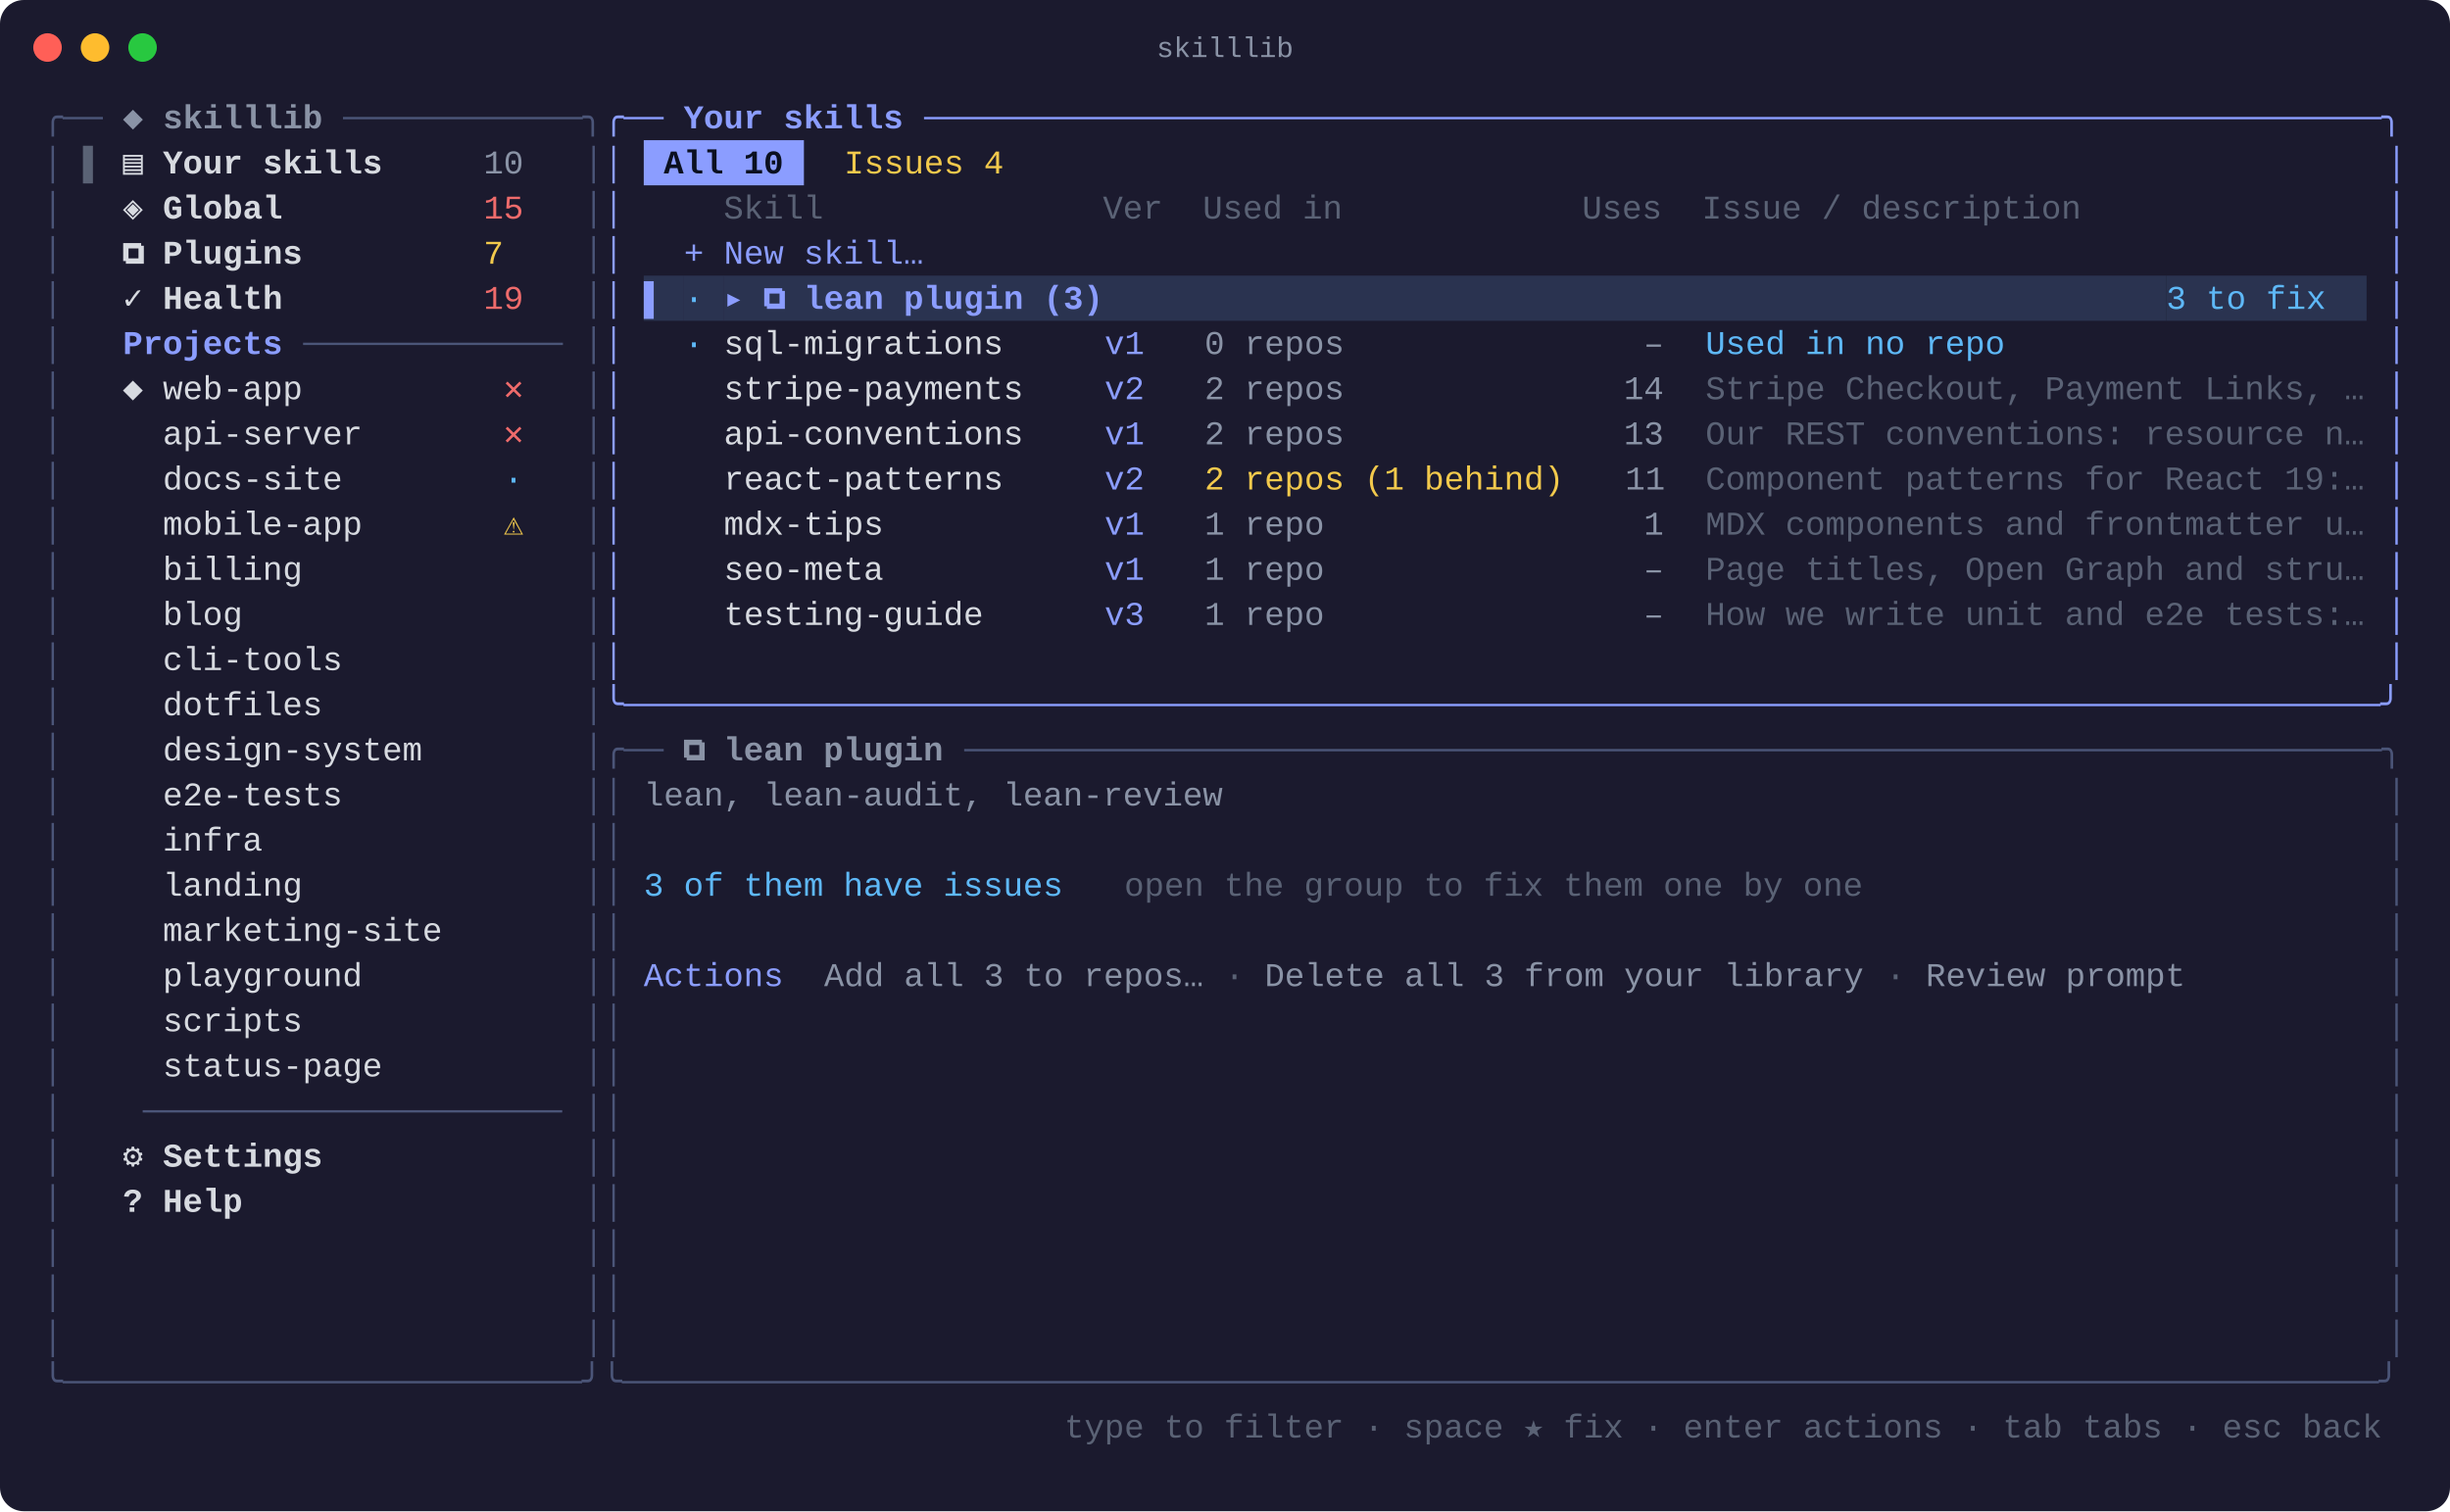
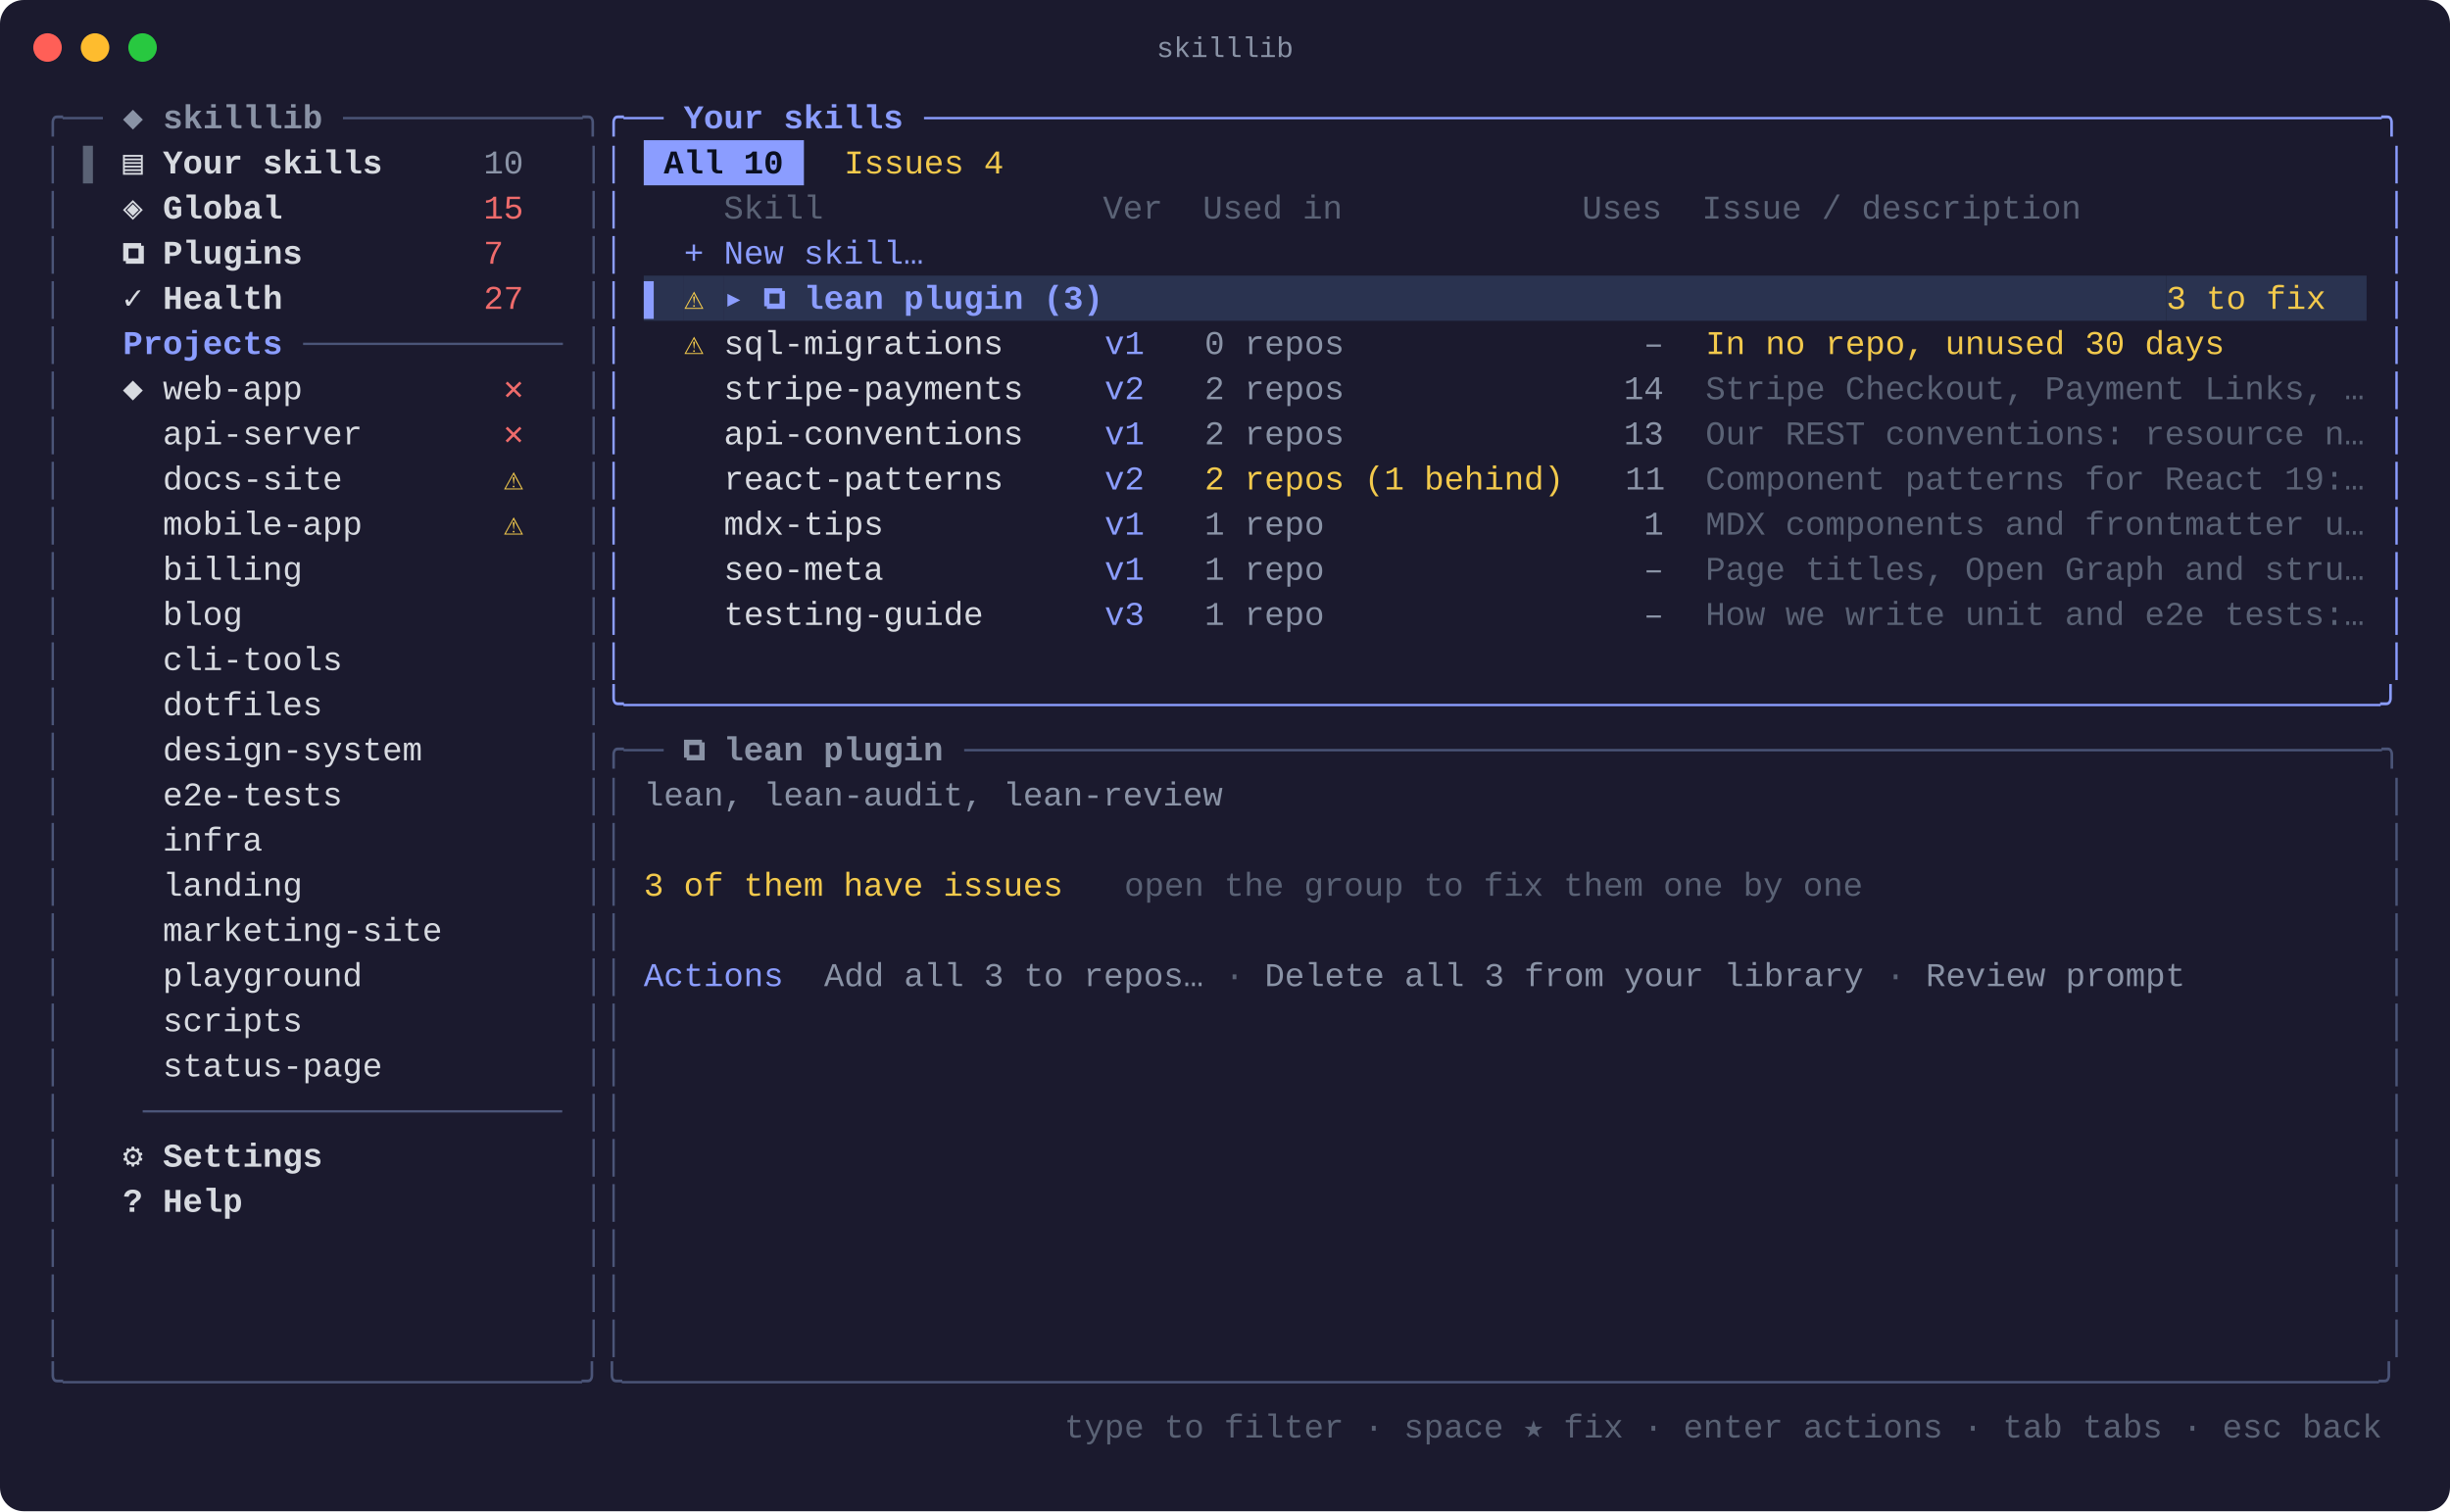
<svg xmlns="http://www.w3.org/2000/svg" width="1031" height="636" viewBox="0 0 1031 636" font-family="SFMono-Regular, Menlo, Consolas, 'Liberation Mono', monospace" font-size="14">
  <rect width="1031" height="636" rx="10" fill="#1b1a2e" />
  <circle cx="20" cy="20" r="6" fill="#ff5f57" />
  <circle cx="40" cy="20" r="6" fill="#febc2e" />
  <circle cx="60" cy="20" r="6" fill="#28c840" />
  <text x="515.5" y="24" fill="#8a93a6" font-size="12" text-anchor="middle">skilllib</text>
  <text x="18.0" y="54.0" fill="#4b5578" xml:space="preserve" textLength="25.3" lengthAdjust="spacingAndGlyphs">╭──</text>
  <text x="43.3" y="54.0" fill="#8a93a6" font-weight="bold" xml:space="preserve" textLength="101.2" lengthAdjust="spacingAndGlyphs"> ◆ skilllib </text>
  <text x="144.4" y="54.0" fill="#4b5578" xml:space="preserve" textLength="109.6" lengthAdjust="spacingAndGlyphs">────────────╮</text>
  <text x="254.0" y="54.0" fill="#8b9dff" xml:space="preserve" textLength="25.3" lengthAdjust="spacingAndGlyphs">╭──</text>
  <text x="279.3" y="54.0" fill="#8b9dff" font-weight="bold" xml:space="preserve" textLength="109.6" lengthAdjust="spacingAndGlyphs"> Your skills </text>
  <text x="388.9" y="54.0" fill="#8b9dff" xml:space="preserve" textLength="623.8" lengthAdjust="spacingAndGlyphs">─────────────────────────────────────────────────────────────────────────╮</text>
  <text x="18.0" y="73.0" fill="#4b5578" xml:space="preserve" textLength="8.4" lengthAdjust="spacingAndGlyphs">│</text>
  <text x="34.9" y="73.0" fill="#5a6275" xml:space="preserve" textLength="16.9" lengthAdjust="spacingAndGlyphs">▌ </text>
  <text x="51.7" y="73.0" fill="#d7dae0" font-weight="bold" xml:space="preserve" textLength="151.7" lengthAdjust="spacingAndGlyphs">▤ Your skills     </text>
  <text x="203.5" y="73.0" fill="#8a93a6" xml:space="preserve" textLength="33.7" lengthAdjust="spacingAndGlyphs">10  </text>
  <text x="245.6" y="73.0" fill="#4b5578" xml:space="preserve" textLength="8.4" lengthAdjust="spacingAndGlyphs">│</text>
  <text x="254.0" y="73.0" fill="#8b9dff" xml:space="preserve" textLength="8.4" lengthAdjust="spacingAndGlyphs">│</text>
  <rect x="270.9" y="59.0" width="67.4" height="19" fill="#8b9dff" />
  <text x="270.9" y="73.0" fill="#0b1020" font-weight="bold" xml:space="preserve" textLength="67.4" lengthAdjust="spacingAndGlyphs"> All 10 </text>
  <text x="346.8" y="73.0" fill="#f2c94c" xml:space="preserve" textLength="84.3" lengthAdjust="spacingAndGlyphs"> Issues 4 </text>
  <text x="1004.3" y="73.0" fill="#8b9dff" xml:space="preserve" textLength="8.4" lengthAdjust="spacingAndGlyphs">│</text>
  <text x="18.0" y="92.0" fill="#4b5578" xml:space="preserve" textLength="8.4" lengthAdjust="spacingAndGlyphs">│</text>
  <text x="51.7" y="92.0" fill="#d7dae0" font-weight="bold" xml:space="preserve" textLength="151.7" lengthAdjust="spacingAndGlyphs">◈ Global          </text>
  <text x="203.5" y="92.0" fill="#ef6b6b" xml:space="preserve" textLength="33.7" lengthAdjust="spacingAndGlyphs">15  </text>
  <text x="245.6" y="92.0" fill="#4b5578" xml:space="preserve" textLength="8.4" lengthAdjust="spacingAndGlyphs">│</text>
  <text x="254.0" y="92.0" fill="#8b9dff" xml:space="preserve" textLength="8.4" lengthAdjust="spacingAndGlyphs">│</text>
  <text x="270.9" y="92.0" fill="#5a6275" xml:space="preserve" textLength="725.0" lengthAdjust="spacingAndGlyphs">    Skill              Ver  Used in            Uses  Issue / description              </text>
  <text x="1004.3" y="92.0" fill="#8b9dff" xml:space="preserve" textLength="8.4" lengthAdjust="spacingAndGlyphs">│</text>
  <text x="18.0" y="111.0" fill="#4b5578" xml:space="preserve" textLength="8.4" lengthAdjust="spacingAndGlyphs">│</text>
  <text x="51.7" y="111.0" fill="#d7dae0" font-weight="bold" xml:space="preserve" textLength="151.7" lengthAdjust="spacingAndGlyphs">⧉ Plugins         </text>
-   <text x="203.5" y="111.0" fill="#f2c94c" xml:space="preserve" textLength="33.7" lengthAdjust="spacingAndGlyphs">7   </text>
+   <text x="203.5" y="111.0" fill="#ef6b6b" xml:space="preserve" textLength="33.7" lengthAdjust="spacingAndGlyphs">7   </text>
  <text x="245.6" y="111.0" fill="#4b5578" xml:space="preserve" textLength="8.4" lengthAdjust="spacingAndGlyphs">│</text>
  <text x="254.0" y="111.0" fill="#8b9dff" xml:space="preserve" textLength="8.4" lengthAdjust="spacingAndGlyphs">│</text>
  <text x="287.8" y="111.0" fill="#8b9dff" xml:space="preserve" textLength="708.1" lengthAdjust="spacingAndGlyphs">+ New skill…                                                                        </text>
  <text x="1004.3" y="111.0" fill="#8b9dff" xml:space="preserve" textLength="8.4" lengthAdjust="spacingAndGlyphs">│</text>
  <text x="18.0" y="130.0" fill="#4b5578" xml:space="preserve" textLength="8.4" lengthAdjust="spacingAndGlyphs">│</text>
  <text x="51.7" y="130.0" fill="#d7dae0" font-weight="bold" xml:space="preserve" textLength="151.7" lengthAdjust="spacingAndGlyphs">✓ Health          </text>
-   <text x="203.5" y="130.0" fill="#ef6b6b" xml:space="preserve" textLength="33.7" lengthAdjust="spacingAndGlyphs">19  </text>
+   <text x="203.5" y="130.0" fill="#ef6b6b" xml:space="preserve" textLength="33.7" lengthAdjust="spacingAndGlyphs">27  </text>
  <text x="245.6" y="130.0" fill="#4b5578" xml:space="preserve" textLength="8.4" lengthAdjust="spacingAndGlyphs">│</text>
  <text x="254.0" y="130.0" fill="#8b9dff" xml:space="preserve" textLength="8.4" lengthAdjust="spacingAndGlyphs">│</text>
  <rect x="270.9" y="116.0" width="16.9" height="19" fill="#2a3350" />
  <text x="270.9" y="130.0" fill="#8b9dff" xml:space="preserve" textLength="16.9" lengthAdjust="spacingAndGlyphs">▌ </text>
  <rect x="287.8" y="116.0" width="16.9" height="19" fill="#2a3350" />
-   <text x="287.8" y="130.0" fill="#5eb8f7" xml:space="preserve" textLength="16.9" lengthAdjust="spacingAndGlyphs">· </text>
+   <text x="287.8" y="130.0" fill="#f2c94c" xml:space="preserve" textLength="16.9" lengthAdjust="spacingAndGlyphs">⚠ </text>
  <rect x="304.6" y="116.0" width="607.0" height="19" fill="#2a3350" />
  <text x="304.6" y="130.0" fill="#8b9dff" font-weight="bold" xml:space="preserve" textLength="607.0" lengthAdjust="spacingAndGlyphs">▸ ⧉ lean plugin (3)                                                     </text>
  <rect x="911.6" y="116.0" width="84.3" height="19" fill="#2a3350" />
-   <text x="911.6" y="130.0" fill="#5eb8f7" xml:space="preserve" textLength="84.3" lengthAdjust="spacingAndGlyphs">3 to fix  </text>
+   <text x="911.6" y="130.0" fill="#f2c94c" xml:space="preserve" textLength="84.3" lengthAdjust="spacingAndGlyphs">3 to fix  </text>
  <text x="1004.3" y="130.0" fill="#8b9dff" xml:space="preserve" textLength="8.4" lengthAdjust="spacingAndGlyphs">│</text>
  <text x="18.0" y="149.0" fill="#4b5578" xml:space="preserve" textLength="8.4" lengthAdjust="spacingAndGlyphs">│</text>
  <text x="34.9" y="149.0" fill="#8b9dff" font-weight="bold" xml:space="preserve" textLength="92.7" lengthAdjust="spacingAndGlyphs">  Projects </text>
  <text x="127.6" y="149.0" fill="#4b5578" xml:space="preserve" textLength="109.6" lengthAdjust="spacingAndGlyphs">─────────────</text>
  <text x="245.6" y="149.0" fill="#4b5578" xml:space="preserve" textLength="8.4" lengthAdjust="spacingAndGlyphs">│</text>
  <text x="254.0" y="149.0" fill="#8b9dff" xml:space="preserve" textLength="8.4" lengthAdjust="spacingAndGlyphs">│</text>
-   <text x="287.8" y="149.0" fill="#5eb8f7" xml:space="preserve" textLength="16.9" lengthAdjust="spacingAndGlyphs">· </text>
+   <text x="287.8" y="149.0" fill="#f2c94c" xml:space="preserve" textLength="16.9" lengthAdjust="spacingAndGlyphs">⚠ </text>
  <text x="304.6" y="149.0" fill="#d7dae0" xml:space="preserve" textLength="160.2" lengthAdjust="spacingAndGlyphs">sql-migrations     </text>
  <text x="464.8" y="149.0" fill="#8b9dff" xml:space="preserve" textLength="42.1" lengthAdjust="spacingAndGlyphs">v1   </text>
  <text x="506.9" y="149.0" fill="#8a93a6" xml:space="preserve" textLength="202.3" lengthAdjust="spacingAndGlyphs">0 repos               – </text>
-   <text x="709.3" y="149.0" fill="#5eb8f7" xml:space="preserve" textLength="286.6" lengthAdjust="spacingAndGlyphs"> Used in no repo                  </text>
+   <text x="709.3" y="149.0" fill="#f2c94c" xml:space="preserve" textLength="286.6" lengthAdjust="spacingAndGlyphs"> In no repo, unused 30 days       </text>
  <text x="1004.3" y="149.0" fill="#8b9dff" xml:space="preserve" textLength="8.4" lengthAdjust="spacingAndGlyphs">│</text>
  <text x="18.0" y="168.0" fill="#4b5578" xml:space="preserve" textLength="8.4" lengthAdjust="spacingAndGlyphs">│</text>
  <text x="51.7" y="168.0" fill="#d7dae0" xml:space="preserve" textLength="160.2" lengthAdjust="spacingAndGlyphs">◆ web-app          </text>
  <text x="211.9" y="168.0" fill="#ef6b6b" xml:space="preserve" textLength="25.3" lengthAdjust="spacingAndGlyphs">✕  </text>
  <text x="245.6" y="168.0" fill="#4b5578" xml:space="preserve" textLength="8.4" lengthAdjust="spacingAndGlyphs">│</text>
  <text x="254.0" y="168.0" fill="#8b9dff" xml:space="preserve" textLength="8.4" lengthAdjust="spacingAndGlyphs">│</text>
-   <text x="304.6" y="168.0" fill="#d7dae0" xml:space="preserve" textLength="160.2" lengthAdjust="spacingAndGlyphs">stripe-payments    </text>
+   <text x="287.8" y="168.0" fill="#d7dae0" xml:space="preserve" textLength="177.0" lengthAdjust="spacingAndGlyphs">  stripe-payments    </text>
  <text x="464.8" y="168.0" fill="#8b9dff" xml:space="preserve" textLength="42.1" lengthAdjust="spacingAndGlyphs">v2   </text>
  <text x="506.9" y="168.0" fill="#8a93a6" xml:space="preserve" textLength="202.3" lengthAdjust="spacingAndGlyphs">2 repos              14 </text>
  <text x="709.3" y="168.0" fill="#5a6275" xml:space="preserve" textLength="286.6" lengthAdjust="spacingAndGlyphs"> Stripe Checkout, Payment Links, …</text>
  <text x="1004.3" y="168.0" fill="#8b9dff" xml:space="preserve" textLength="8.4" lengthAdjust="spacingAndGlyphs">│</text>
  <text x="18.0" y="187.0" fill="#4b5578" xml:space="preserve" textLength="8.4" lengthAdjust="spacingAndGlyphs">│</text>
  <text x="51.7" y="187.0" fill="#d7dae0" xml:space="preserve" textLength="160.2" lengthAdjust="spacingAndGlyphs">  api-server       </text>
  <text x="211.9" y="187.0" fill="#ef6b6b" xml:space="preserve" textLength="25.3" lengthAdjust="spacingAndGlyphs">✕  </text>
  <text x="245.6" y="187.0" fill="#4b5578" xml:space="preserve" textLength="8.4" lengthAdjust="spacingAndGlyphs">│</text>
  <text x="254.0" y="187.0" fill="#8b9dff" xml:space="preserve" textLength="8.4" lengthAdjust="spacingAndGlyphs">│</text>
-   <text x="304.6" y="187.0" fill="#d7dae0" xml:space="preserve" textLength="160.2" lengthAdjust="spacingAndGlyphs">api-conventions    </text>
+   <text x="287.8" y="187.0" fill="#d7dae0" xml:space="preserve" textLength="177.0" lengthAdjust="spacingAndGlyphs">  api-conventions    </text>
  <text x="464.8" y="187.0" fill="#8b9dff" xml:space="preserve" textLength="42.1" lengthAdjust="spacingAndGlyphs">v1   </text>
  <text x="506.9" y="187.0" fill="#8a93a6" xml:space="preserve" textLength="202.3" lengthAdjust="spacingAndGlyphs">2 repos              13 </text>
  <text x="709.3" y="187.0" fill="#5a6275" xml:space="preserve" textLength="286.6" lengthAdjust="spacingAndGlyphs"> Our REST conventions: resource n…</text>
  <text x="1004.3" y="187.0" fill="#8b9dff" xml:space="preserve" textLength="8.4" lengthAdjust="spacingAndGlyphs">│</text>
  <text x="18.0" y="206.0" fill="#4b5578" xml:space="preserve" textLength="8.4" lengthAdjust="spacingAndGlyphs">│</text>
  <text x="51.7" y="206.0" fill="#d7dae0" xml:space="preserve" textLength="160.2" lengthAdjust="spacingAndGlyphs">  docs-site        </text>
-   <text x="211.9" y="206.0" fill="#5eb8f7" xml:space="preserve" textLength="25.3" lengthAdjust="spacingAndGlyphs">·  </text>
+   <text x="211.9" y="206.0" fill="#f2c94c" xml:space="preserve" textLength="25.3" lengthAdjust="spacingAndGlyphs">⚠  </text>
  <text x="245.6" y="206.0" fill="#4b5578" xml:space="preserve" textLength="8.4" lengthAdjust="spacingAndGlyphs">│</text>
  <text x="254.0" y="206.0" fill="#8b9dff" xml:space="preserve" textLength="8.4" lengthAdjust="spacingAndGlyphs">│</text>
-   <text x="304.6" y="206.0" fill="#d7dae0" xml:space="preserve" textLength="160.2" lengthAdjust="spacingAndGlyphs">react-patterns     </text>
+   <text x="287.8" y="206.0" fill="#d7dae0" xml:space="preserve" textLength="177.0" lengthAdjust="spacingAndGlyphs">  react-patterns     </text>
  <text x="464.8" y="206.0" fill="#8b9dff" xml:space="preserve" textLength="42.1" lengthAdjust="spacingAndGlyphs">v2   </text>
  <text x="506.9" y="206.0" fill="#f2c94c" xml:space="preserve" textLength="151.7" lengthAdjust="spacingAndGlyphs">2 repos (1 behind)</text>
  <text x="658.7" y="206.0" fill="#8a93a6" xml:space="preserve" textLength="50.6" lengthAdjust="spacingAndGlyphs">   11 </text>
  <text x="709.3" y="206.0" fill="#5a6275" xml:space="preserve" textLength="286.6" lengthAdjust="spacingAndGlyphs"> Component patterns for React 19:…</text>
  <text x="1004.3" y="206.0" fill="#8b9dff" xml:space="preserve" textLength="8.4" lengthAdjust="spacingAndGlyphs">│</text>
  <text x="18.0" y="225.0" fill="#4b5578" xml:space="preserve" textLength="8.4" lengthAdjust="spacingAndGlyphs">│</text>
  <text x="51.7" y="225.0" fill="#d7dae0" xml:space="preserve" textLength="160.2" lengthAdjust="spacingAndGlyphs">  mobile-app       </text>
  <text x="211.9" y="225.0" fill="#f2c94c" xml:space="preserve" textLength="25.3" lengthAdjust="spacingAndGlyphs">⚠  </text>
  <text x="245.6" y="225.0" fill="#4b5578" xml:space="preserve" textLength="8.4" lengthAdjust="spacingAndGlyphs">│</text>
  <text x="254.0" y="225.0" fill="#8b9dff" xml:space="preserve" textLength="8.4" lengthAdjust="spacingAndGlyphs">│</text>
-   <text x="304.6" y="225.0" fill="#d7dae0" xml:space="preserve" textLength="160.2" lengthAdjust="spacingAndGlyphs">mdx-tips           </text>
+   <text x="287.8" y="225.0" fill="#d7dae0" xml:space="preserve" textLength="177.0" lengthAdjust="spacingAndGlyphs">  mdx-tips           </text>
  <text x="464.8" y="225.0" fill="#8b9dff" xml:space="preserve" textLength="42.1" lengthAdjust="spacingAndGlyphs">v1   </text>
  <text x="506.9" y="225.0" fill="#8a93a6" xml:space="preserve" textLength="202.3" lengthAdjust="spacingAndGlyphs">1 repo                1 </text>
  <text x="709.3" y="225.0" fill="#5a6275" xml:space="preserve" textLength="286.6" lengthAdjust="spacingAndGlyphs"> MDX components and frontmatter u…</text>
  <text x="1004.3" y="225.0" fill="#8b9dff" xml:space="preserve" textLength="8.4" lengthAdjust="spacingAndGlyphs">│</text>
  <text x="18.0" y="244.0" fill="#4b5578" xml:space="preserve" textLength="8.4" lengthAdjust="spacingAndGlyphs">│</text>
  <text x="51.7" y="244.0" fill="#d7dae0" xml:space="preserve" textLength="193.9" lengthAdjust="spacingAndGlyphs">  billing              </text>
  <text x="245.6" y="244.0" fill="#4b5578" xml:space="preserve" textLength="8.4" lengthAdjust="spacingAndGlyphs">│</text>
  <text x="254.0" y="244.0" fill="#8b9dff" xml:space="preserve" textLength="8.4" lengthAdjust="spacingAndGlyphs">│</text>
-   <text x="304.6" y="244.0" fill="#d7dae0" xml:space="preserve" textLength="160.2" lengthAdjust="spacingAndGlyphs">seo-meta           </text>
+   <text x="287.8" y="244.0" fill="#d7dae0" xml:space="preserve" textLength="177.0" lengthAdjust="spacingAndGlyphs">  seo-meta           </text>
  <text x="464.8" y="244.0" fill="#8b9dff" xml:space="preserve" textLength="42.1" lengthAdjust="spacingAndGlyphs">v1   </text>
  <text x="506.9" y="244.0" fill="#8a93a6" xml:space="preserve" textLength="202.3" lengthAdjust="spacingAndGlyphs">1 repo                – </text>
  <text x="709.3" y="244.0" fill="#5a6275" xml:space="preserve" textLength="286.6" lengthAdjust="spacingAndGlyphs"> Page titles, Open Graph and stru…</text>
  <text x="1004.3" y="244.0" fill="#8b9dff" xml:space="preserve" textLength="8.4" lengthAdjust="spacingAndGlyphs">│</text>
  <text x="18.0" y="263.0" fill="#4b5578" xml:space="preserve" textLength="8.4" lengthAdjust="spacingAndGlyphs">│</text>
  <text x="51.7" y="263.0" fill="#d7dae0" xml:space="preserve" textLength="193.9" lengthAdjust="spacingAndGlyphs">  blog                 </text>
  <text x="245.6" y="263.0" fill="#4b5578" xml:space="preserve" textLength="8.4" lengthAdjust="spacingAndGlyphs">│</text>
  <text x="254.0" y="263.0" fill="#8b9dff" xml:space="preserve" textLength="8.4" lengthAdjust="spacingAndGlyphs">│</text>
-   <text x="304.6" y="263.0" fill="#d7dae0" xml:space="preserve" textLength="160.2" lengthAdjust="spacingAndGlyphs">testing-guide      </text>
+   <text x="287.8" y="263.0" fill="#d7dae0" xml:space="preserve" textLength="177.0" lengthAdjust="spacingAndGlyphs">  testing-guide      </text>
  <text x="464.8" y="263.0" fill="#8b9dff" xml:space="preserve" textLength="42.1" lengthAdjust="spacingAndGlyphs">v3   </text>
  <text x="506.9" y="263.0" fill="#8a93a6" xml:space="preserve" textLength="202.3" lengthAdjust="spacingAndGlyphs">1 repo                – </text>
  <text x="709.3" y="263.0" fill="#5a6275" xml:space="preserve" textLength="286.6" lengthAdjust="spacingAndGlyphs"> How we write unit and e2e tests:…</text>
  <text x="1004.3" y="263.0" fill="#8b9dff" xml:space="preserve" textLength="8.4" lengthAdjust="spacingAndGlyphs">│</text>
  <text x="18.0" y="282.0" fill="#4b5578" xml:space="preserve" textLength="8.4" lengthAdjust="spacingAndGlyphs">│</text>
  <text x="51.7" y="282.0" fill="#d7dae0" xml:space="preserve" textLength="193.9" lengthAdjust="spacingAndGlyphs">  cli-tools            </text>
  <text x="245.6" y="282.0" fill="#4b5578" xml:space="preserve" textLength="8.4" lengthAdjust="spacingAndGlyphs">│</text>
  <text x="254.0" y="282.0" fill="#8b9dff" xml:space="preserve" textLength="8.4" lengthAdjust="spacingAndGlyphs">│</text>
  <text x="1004.3" y="282.0" fill="#8b9dff" xml:space="preserve" textLength="8.4" lengthAdjust="spacingAndGlyphs">│</text>
  <text x="18.0" y="301.0" fill="#4b5578" xml:space="preserve" textLength="8.4" lengthAdjust="spacingAndGlyphs">│</text>
  <text x="51.7" y="301.0" fill="#d7dae0" xml:space="preserve" textLength="193.9" lengthAdjust="spacingAndGlyphs">  dotfiles             </text>
  <text x="245.6" y="301.0" fill="#4b5578" xml:space="preserve" textLength="8.4" lengthAdjust="spacingAndGlyphs">│</text>
  <text x="254.0" y="301.0" fill="#8b9dff" xml:space="preserve" textLength="758.7" lengthAdjust="spacingAndGlyphs">╰────────────────────────────────────────────────────────────────────────────────────────╯</text>
  <text x="18.0" y="320.0" fill="#4b5578" xml:space="preserve" textLength="8.4" lengthAdjust="spacingAndGlyphs">│</text>
  <text x="51.7" y="320.0" fill="#d7dae0" xml:space="preserve" textLength="193.9" lengthAdjust="spacingAndGlyphs">  design-system        </text>
  <text x="245.6" y="320.0" fill="#4b5578" xml:space="preserve" textLength="33.7" lengthAdjust="spacingAndGlyphs">│╭──</text>
  <text x="279.3" y="320.0" fill="#8a93a6" font-weight="bold" xml:space="preserve" textLength="126.4" lengthAdjust="spacingAndGlyphs"> ⧉ lean plugin </text>
  <text x="405.8" y="320.0" fill="#4b5578" xml:space="preserve" textLength="607.0" lengthAdjust="spacingAndGlyphs">───────────────────────────────────────────────────────────────────────╮</text>
  <text x="18.0" y="339.0" fill="#4b5578" xml:space="preserve" textLength="8.4" lengthAdjust="spacingAndGlyphs">│</text>
  <text x="51.7" y="339.0" fill="#d7dae0" xml:space="preserve" textLength="193.9" lengthAdjust="spacingAndGlyphs">  e2e-tests            </text>
  <text x="245.6" y="339.0" fill="#4b5578" xml:space="preserve" textLength="16.9" lengthAdjust="spacingAndGlyphs">││</text>
  <text x="270.9" y="339.0" fill="#8a93a6" xml:space="preserve" textLength="244.5" lengthAdjust="spacingAndGlyphs">lean, lean-audit, lean-review</text>
  <text x="1004.3" y="339.0" fill="#4b5578" xml:space="preserve" textLength="8.4" lengthAdjust="spacingAndGlyphs">│</text>
  <text x="18.0" y="358.0" fill="#4b5578" xml:space="preserve" textLength="8.4" lengthAdjust="spacingAndGlyphs">│</text>
  <text x="51.7" y="358.0" fill="#d7dae0" xml:space="preserve" textLength="193.9" lengthAdjust="spacingAndGlyphs">  infra                </text>
  <text x="245.6" y="358.0" fill="#4b5578" xml:space="preserve" textLength="16.9" lengthAdjust="spacingAndGlyphs">││</text>
  <text x="1004.3" y="358.0" fill="#4b5578" xml:space="preserve" textLength="8.4" lengthAdjust="spacingAndGlyphs">│</text>
  <text x="18.0" y="377.0" fill="#4b5578" xml:space="preserve" textLength="8.4" lengthAdjust="spacingAndGlyphs">│</text>
  <text x="51.7" y="377.0" fill="#d7dae0" xml:space="preserve" textLength="193.9" lengthAdjust="spacingAndGlyphs">  landing              </text>
  <text x="245.6" y="377.0" fill="#4b5578" xml:space="preserve" textLength="16.9" lengthAdjust="spacingAndGlyphs">││</text>
-   <text x="270.9" y="377.0" fill="#5eb8f7" xml:space="preserve" textLength="177.0" lengthAdjust="spacingAndGlyphs">3 of them have issues</text>
+   <text x="270.9" y="377.0" fill="#f2c94c" xml:space="preserve" textLength="177.0" lengthAdjust="spacingAndGlyphs">3 of them have issues</text>
  <text x="447.9" y="377.0" fill="#5a6275" xml:space="preserve" textLength="337.2" lengthAdjust="spacingAndGlyphs">   open the group to fix them one by one</text>
  <text x="1004.3" y="377.0" fill="#4b5578" xml:space="preserve" textLength="8.4" lengthAdjust="spacingAndGlyphs">│</text>
  <text x="18.0" y="396.0" fill="#4b5578" xml:space="preserve" textLength="8.4" lengthAdjust="spacingAndGlyphs">│</text>
  <text x="51.7" y="396.0" fill="#d7dae0" xml:space="preserve" textLength="193.9" lengthAdjust="spacingAndGlyphs">  marketing-site       </text>
  <text x="245.6" y="396.0" fill="#4b5578" xml:space="preserve" textLength="16.9" lengthAdjust="spacingAndGlyphs">││</text>
  <text x="1004.3" y="396.0" fill="#4b5578" xml:space="preserve" textLength="8.4" lengthAdjust="spacingAndGlyphs">│</text>
  <text x="18.0" y="415.0" fill="#4b5578" xml:space="preserve" textLength="8.4" lengthAdjust="spacingAndGlyphs">│</text>
  <text x="51.7" y="415.0" fill="#d7dae0" xml:space="preserve" textLength="193.9" lengthAdjust="spacingAndGlyphs">  playground           </text>
  <text x="245.6" y="415.0" fill="#4b5578" xml:space="preserve" textLength="16.9" lengthAdjust="spacingAndGlyphs">││</text>
  <text x="270.9" y="415.0" fill="#8b9dff" xml:space="preserve" textLength="75.9" lengthAdjust="spacingAndGlyphs">Actions  </text>
  <text x="346.8" y="415.0" fill="#8a93a6" xml:space="preserve" textLength="160.2" lengthAdjust="spacingAndGlyphs">Add all 3 to repos…</text>
  <text x="506.9" y="415.0" fill="#5a6275" xml:space="preserve" textLength="25.3" lengthAdjust="spacingAndGlyphs"> · </text>
  <text x="532.2" y="415.0" fill="#8a93a6" xml:space="preserve" textLength="252.9" lengthAdjust="spacingAndGlyphs">Delete all 3 from your library</text>
  <text x="785.1" y="415.0" fill="#5a6275" xml:space="preserve" textLength="25.3" lengthAdjust="spacingAndGlyphs"> · </text>
  <text x="810.4" y="415.0" fill="#8a93a6" xml:space="preserve" textLength="109.6" lengthAdjust="spacingAndGlyphs">Review prompt</text>
  <text x="1004.3" y="415.0" fill="#4b5578" xml:space="preserve" textLength="8.4" lengthAdjust="spacingAndGlyphs">│</text>
  <text x="18.0" y="434.0" fill="#4b5578" xml:space="preserve" textLength="8.4" lengthAdjust="spacingAndGlyphs">│</text>
  <text x="51.7" y="434.0" fill="#d7dae0" xml:space="preserve" textLength="193.9" lengthAdjust="spacingAndGlyphs">  scripts              </text>
  <text x="245.6" y="434.0" fill="#4b5578" xml:space="preserve" textLength="16.9" lengthAdjust="spacingAndGlyphs">││</text>
  <text x="1004.3" y="434.0" fill="#4b5578" xml:space="preserve" textLength="8.4" lengthAdjust="spacingAndGlyphs">│</text>
  <text x="18.0" y="453.0" fill="#4b5578" xml:space="preserve" textLength="8.4" lengthAdjust="spacingAndGlyphs">│</text>
  <text x="51.7" y="453.0" fill="#d7dae0" xml:space="preserve" textLength="193.9" lengthAdjust="spacingAndGlyphs">  status-page          </text>
  <text x="245.6" y="453.0" fill="#4b5578" xml:space="preserve" textLength="16.9" lengthAdjust="spacingAndGlyphs">││</text>
  <text x="1004.3" y="453.0" fill="#4b5578" xml:space="preserve" textLength="8.4" lengthAdjust="spacingAndGlyphs">│</text>
  <text x="18.0" y="472.0" fill="#4b5578" xml:space="preserve" textLength="8.4" lengthAdjust="spacingAndGlyphs">│</text>
  <text x="60.1" y="472.0" fill="#4b5578" xml:space="preserve" textLength="177.0" lengthAdjust="spacingAndGlyphs">─────────────────────</text>
  <text x="245.6" y="472.0" fill="#4b5578" xml:space="preserve" textLength="16.9" lengthAdjust="spacingAndGlyphs">││</text>
  <text x="1004.3" y="472.0" fill="#4b5578" xml:space="preserve" textLength="8.4" lengthAdjust="spacingAndGlyphs">│</text>
  <text x="18.0" y="491.0" fill="#4b5578" xml:space="preserve" textLength="8.4" lengthAdjust="spacingAndGlyphs">│</text>
  <text x="51.7" y="491.0" fill="#d7dae0" font-weight="bold" xml:space="preserve" textLength="185.5" lengthAdjust="spacingAndGlyphs">⚙ Settings            </text>
  <text x="245.6" y="491.0" fill="#4b5578" xml:space="preserve" textLength="16.9" lengthAdjust="spacingAndGlyphs">││</text>
  <text x="1004.3" y="491.0" fill="#4b5578" xml:space="preserve" textLength="8.4" lengthAdjust="spacingAndGlyphs">│</text>
  <text x="18.0" y="510.0" fill="#4b5578" xml:space="preserve" textLength="8.4" lengthAdjust="spacingAndGlyphs">│</text>
  <text x="51.7" y="510.0" fill="#d7dae0" font-weight="bold" xml:space="preserve" textLength="185.5" lengthAdjust="spacingAndGlyphs">? Help                </text>
  <text x="245.6" y="510.0" fill="#4b5578" xml:space="preserve" textLength="16.9" lengthAdjust="spacingAndGlyphs">││</text>
  <text x="1004.3" y="510.0" fill="#4b5578" xml:space="preserve" textLength="8.4" lengthAdjust="spacingAndGlyphs">│</text>
  <text x="18.0" y="529.0" fill="#4b5578" xml:space="preserve" textLength="8.4" lengthAdjust="spacingAndGlyphs">│</text>
  <text x="245.6" y="529.0" fill="#4b5578" xml:space="preserve" textLength="16.9" lengthAdjust="spacingAndGlyphs">││</text>
  <text x="1004.3" y="529.0" fill="#4b5578" xml:space="preserve" textLength="8.4" lengthAdjust="spacingAndGlyphs">│</text>
  <text x="18.0" y="548.0" fill="#4b5578" xml:space="preserve" textLength="8.4" lengthAdjust="spacingAndGlyphs">│</text>
  <text x="245.6" y="548.0" fill="#4b5578" xml:space="preserve" textLength="16.9" lengthAdjust="spacingAndGlyphs">││</text>
  <text x="1004.3" y="548.0" fill="#4b5578" xml:space="preserve" textLength="8.4" lengthAdjust="spacingAndGlyphs">│</text>
  <text x="18.0" y="567.0" fill="#4b5578" xml:space="preserve" textLength="8.4" lengthAdjust="spacingAndGlyphs">│</text>
  <text x="245.6" y="567.0" fill="#4b5578" xml:space="preserve" textLength="16.9" lengthAdjust="spacingAndGlyphs">││</text>
  <text x="1004.3" y="567.0" fill="#4b5578" xml:space="preserve" textLength="8.4" lengthAdjust="spacingAndGlyphs">│</text>
  <text x="18.0" y="586.0" fill="#4b5578" xml:space="preserve" textLength="994.7" lengthAdjust="spacingAndGlyphs">╰──────────────────────────╯╰────────────────────────────────────────────────────────────────────────────────────────╯</text>
  <text x="447.9" y="605.0" fill="#5a6275" xml:space="preserve" textLength="564.8" lengthAdjust="spacingAndGlyphs">type to filter · space ★ fix · enter actions · tab tabs · esc back </text>
</svg>
